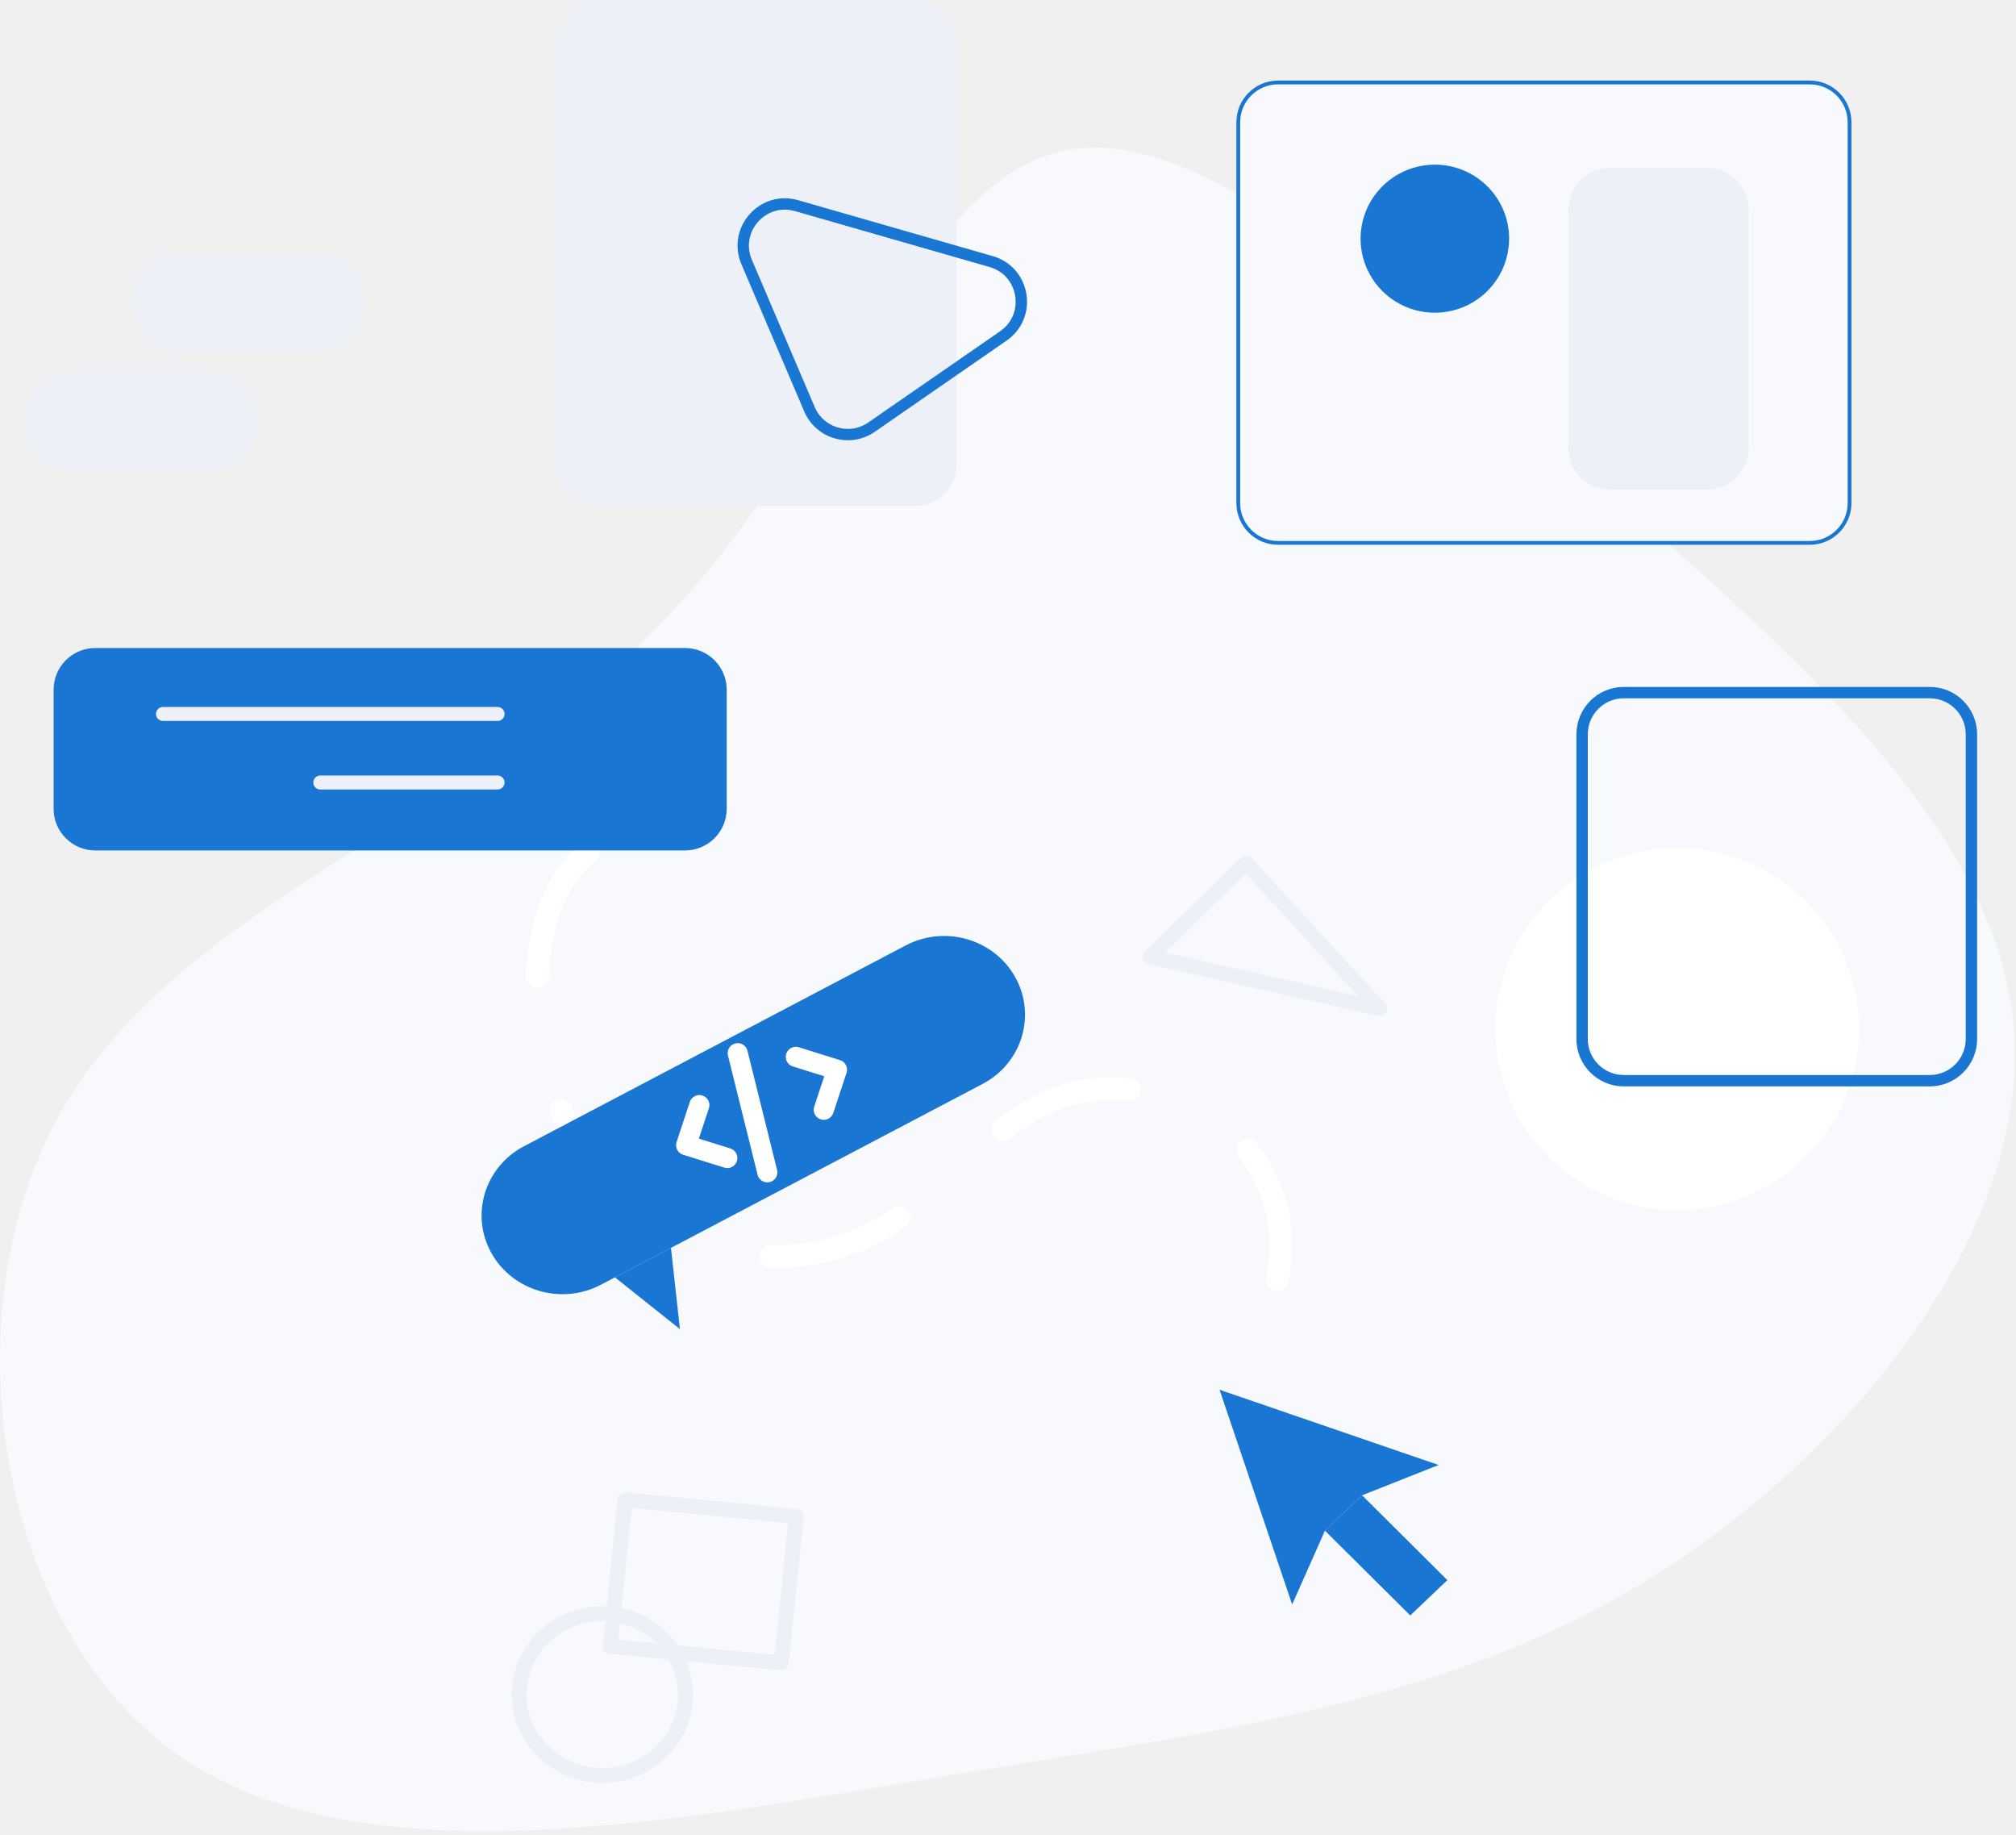
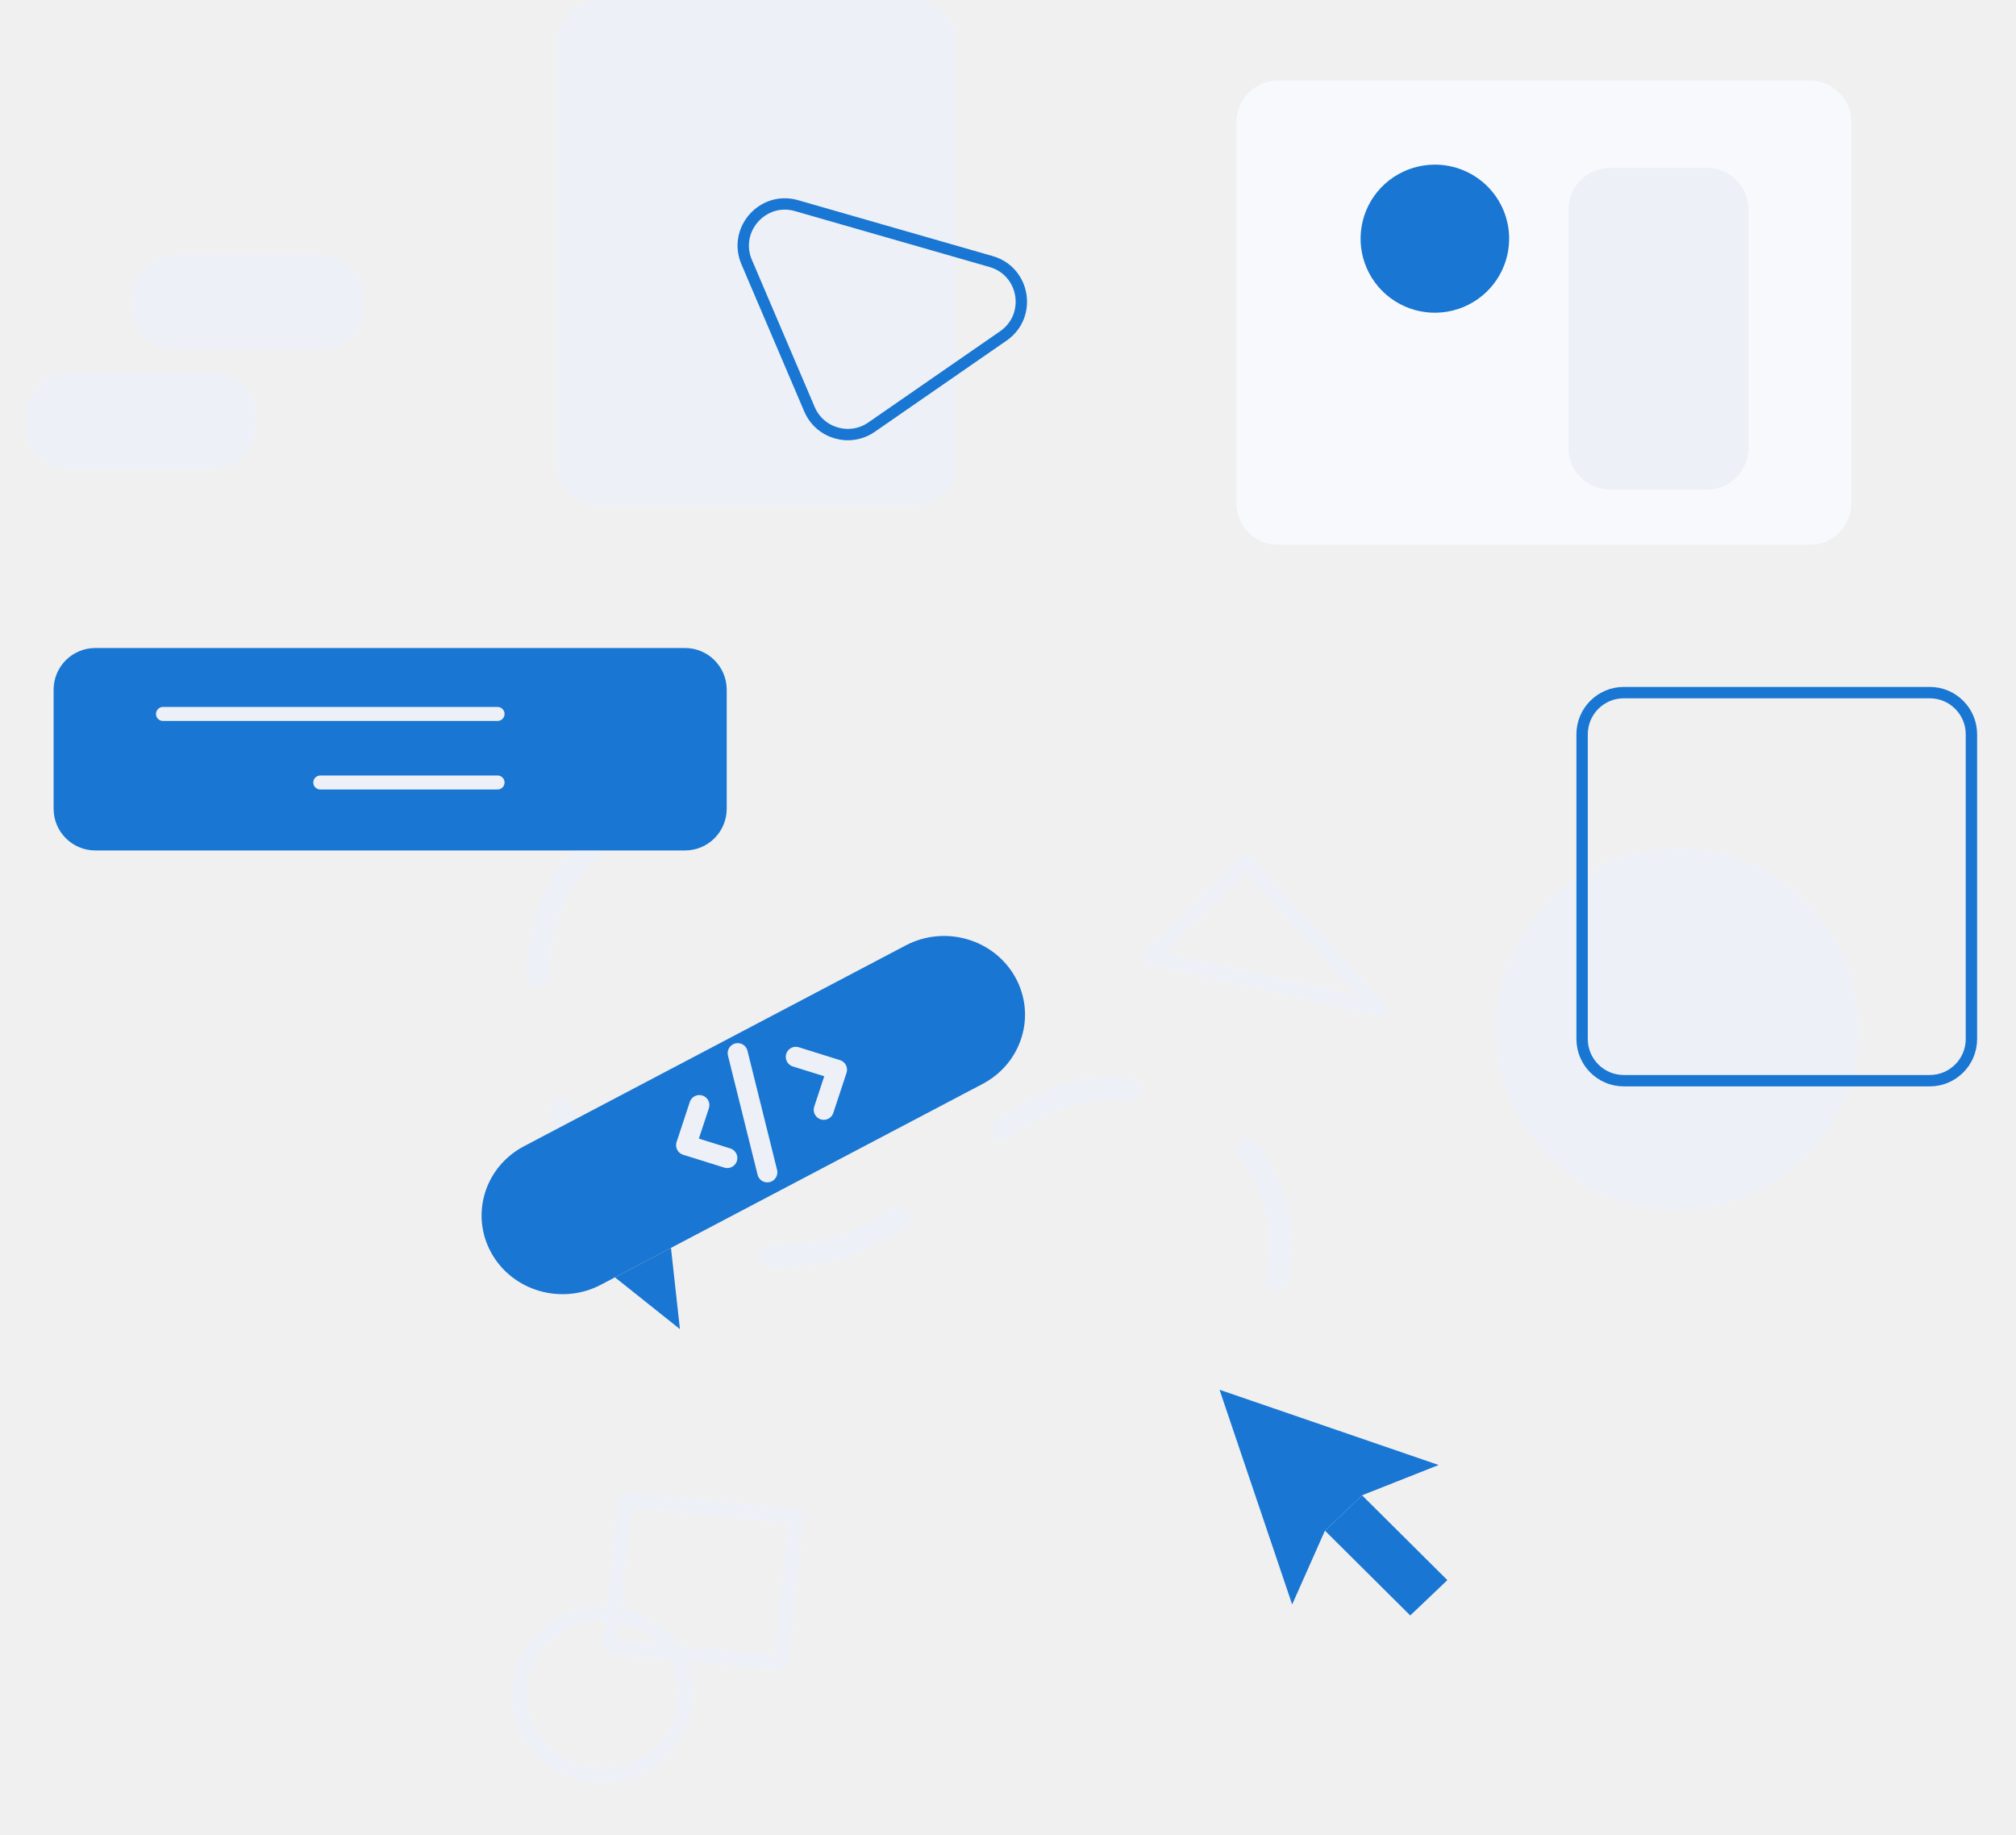
<svg xmlns="http://www.w3.org/2000/svg" width="532" height="484" viewBox="0 0 532 484" fill="none">
-   <path d="M413.583 120.221C467.006 166.815 525.472 215.109 531.169 268.94C537.015 322.913 489.837 382.429 436.394 415.812C382.951 449.196 323.224 456.433 251.387 468.226C179.699 480.153 96.035 496.771 47.609 463.394C-0.817 430.018 -14.107 346.633 16.107 293.387C46.321 240.14 120.12 217.098 168.58 170.363C217.04 123.775 240.127 53.608 275.904 41.103C311.681 28.463 360.141 73.633 413.583 120.221Z" fill="#F7F9FC" />
-   <path d="M337.266 21.754H477.576C483.375 21.754 488.076 26.455 488.076 32.254V132.727C488.076 138.526 483.375 143.227 477.576 143.227H337.266C331.467 143.227 326.766 138.526 326.766 132.727V32.254C326.766 26.455 331.467 21.754 337.266 21.754Z" fill="#F7F9FC" stroke="#1976D2" />
+   <path d="M488.576 32.254C488.576 26.179 483.651 21.254 477.576 21.254H337.266C331.19 21.254 326.266 26.179 326.266 32.254V132.727C326.266 138.802 331.19 143.727 337.266 143.727H477.576C483.651 143.727 488.576 138.802 488.576 132.727V32.254Z" fill="#F7F9FC" />
  <path d="M461.424 55.282C461.424 49.207 456.499 44.282 450.424 44.282H424.895C418.819 44.282 413.895 49.207 413.895 55.282V118.206C413.895 124.281 418.819 129.206 424.895 129.206H450.424C456.499 129.206 461.424 124.281 461.424 118.206V55.282Z" fill="#EDF1F7" />
-   <path d="M398.241 62.964C398.242 66.828 397.094 70.605 394.94 73.819C392.787 77.032 389.726 79.537 386.145 81.016C382.562 82.496 378.62 82.883 374.817 82.13C371.015 81.376 367.522 79.516 364.78 76.784C362.039 74.051 360.172 70.57 359.415 66.78C358.659 62.99 359.048 59.062 360.532 55.492C362.016 51.922 364.53 48.872 367.755 46.726C370.979 44.58 374.77 43.435 378.647 43.437C383.843 43.437 388.828 45.494 392.502 49.156C396.177 52.818 398.241 57.785 398.241 62.964Z" fill="#1976D2" />
-   <path d="M490.535 271.475C490.535 280.926 487.724 290.164 482.455 298.022C477.186 305.88 469.698 312.005 460.937 315.621C452.175 319.238 442.535 320.185 433.234 318.341C423.933 316.497 415.39 311.946 408.684 305.263C401.979 298.581 397.412 290.066 395.562 280.797C393.712 271.528 394.661 261.92 398.29 253.189C401.919 244.458 408.065 236.995 415.95 231.744C423.834 226.494 433.105 223.691 442.588 223.691C455.305 223.691 467.5 228.726 476.492 237.687C485.484 246.648 490.535 258.802 490.535 271.475Z" fill="white" />
+   <path d="M398.245 62.964C398.246 66.828 397.098 70.605 394.944 73.819C392.791 77.032 389.73 79.537 386.148 81.016C382.566 82.496 378.624 82.883 374.821 82.13C371.019 81.376 367.526 79.516 364.784 76.784C362.043 74.051 360.176 70.57 359.419 66.78C358.663 62.99 359.052 59.062 360.536 55.492C362.02 51.922 364.534 48.872 367.758 46.726C370.983 44.58 374.774 43.435 378.651 43.437C383.847 43.437 388.831 45.494 392.506 49.156C396.181 52.818 398.245 57.785 398.245 62.964Z" fill="#1976D2" />
+   <path d="M490.539 271.475C490.539 280.926 487.728 290.164 482.459 298.022C477.19 305.88 469.702 312.005 460.941 315.621C452.179 319.238 442.539 320.185 433.238 318.341C423.937 316.497 415.394 311.946 408.688 305.263C401.983 298.581 397.416 290.066 395.566 280.797C393.716 271.528 394.665 261.92 398.294 253.189C401.923 244.458 408.069 236.995 415.953 231.744C423.838 226.494 433.109 223.691 442.592 223.691C455.309 223.691 467.504 228.726 476.496 237.687C485.488 246.648 490.539 258.802 490.539 271.475Z" fill="#EDF1F7" />
  <path d="M520.238 193.729C520.238 187.653 515.313 182.729 509.238 182.729H428.5C422.425 182.729 417.5 187.653 417.5 193.729V274.116C417.5 280.191 422.425 285.116 428.5 285.116H509.238C515.313 285.116 520.238 280.191 520.238 274.116V193.729Z" stroke="#1976D2" stroke-width="3" stroke-linecap="round" stroke-linejoin="round" />
-   <path d="M191.767 181.962C191.767 175.887 186.843 170.962 180.767 170.962H25.145C19.069 170.962 14.145 175.887 14.145 181.962V213.37C14.145 219.445 19.069 224.37 25.145 224.37H180.767C186.843 224.37 191.767 219.445 191.767 213.37V181.962Z" fill="#1976D2" />
+   <path d="M191.771 181.962C191.771 175.887 186.847 170.962 180.771 170.962H25.148C19.073 170.962 14.148 175.887 14.148 181.962V213.37C14.148 219.445 19.073 224.37 25.148 224.37H180.771C186.847 224.37 191.771 219.445 191.771 213.37V181.962Z" fill="#1976D2" />
  <path d="M176.49 197.397C176.491 200.481 175.575 203.495 173.857 206.06C172.139 208.625 169.696 210.624 166.837 211.805C163.979 212.986 160.834 213.295 157.799 212.695C154.764 212.094 151.976 210.61 149.787 208.43C147.599 206.25 146.108 203.472 145.504 200.448C144.9 197.424 145.21 194.289 146.394 191.44C147.577 188.591 149.582 186.155 152.155 184.442C154.728 182.729 157.752 181.814 160.847 181.814C164.994 181.814 168.972 183.456 171.905 186.378C174.839 189.3 176.488 193.264 176.49 197.397Z" fill="#1976D2" />
  <path d="M131.301 188.359H43.012" stroke="#EDF1F7" stroke-width="3.69" stroke-linecap="round" stroke-linejoin="round" />
-   <path d="M131.297 206.442H84.516" stroke="#EDF1F7" stroke-width="3.69" stroke-linecap="round" stroke-linejoin="round" />
+   <path d="M131.3 206.442H84.519" stroke="#EDF1F7" stroke-width="3.69" stroke-linecap="round" stroke-linejoin="round" />
  <path d="M252.486 11C252.486 4.925 247.561 0 241.486 0H157.922C151.847 0 146.922 4.925 146.922 11V122.493C146.922 128.568 151.847 133.493 157.922 133.493H241.486C247.561 133.493 252.486 128.568 252.486 122.493V11Z" fill="#EDF1F7" />
  <path d="M210.19 54.252C201.284 51.693 193.399 60.62 197.037 69.143L213.611 107.967C216.344 114.369 224.261 116.655 229.986 112.694L264.776 88.624C272.408 83.344 270.474 71.568 261.555 69.005L210.19 54.252Z" stroke="#1976D2" stroke-width="3" stroke-linecap="round" stroke-linejoin="round" />
  <path d="M95.848 78.109C95.848 72.034 90.923 67.109 84.848 67.109H46.062C39.987 67.109 35.062 72.034 35.062 78.109V81.409C35.062 87.484 39.987 92.409 46.062 92.409H84.848C90.923 92.409 95.848 87.484 95.848 81.409V78.109Z" fill="#EDF1F7" />
  <path d="M67.563 109.383C67.563 103.308 62.638 98.383 56.563 98.383H17.777C11.702 98.383 6.777 103.308 6.777 109.383V112.682C6.777 118.758 11.702 123.682 17.777 123.682H56.563C62.638 123.682 67.563 118.758 67.563 112.682V109.383Z" fill="#EDF1F7" />
  <g clip-path="url(#clip0)">
-     <path d="M154.944 225.246C130.186 244.094 139.401 320.421 190.161 330.051C249.606 341.327 253.623 282.288 298.692 287.583C337.884 292.191 349.647 333.416 325.379 359.266" stroke="white" stroke-width="6" stroke-linecap="round" stroke-linejoin="round" stroke-dasharray="36 36" />
+     <path d="M154.944 225.246C130.186 244.094 139.401 320.421 190.161 330.051C249.606 341.327 253.623 282.288 298.692 287.583C337.884 292.191 349.647 333.416 325.379 359.266" stroke="#EDF1F7" stroke-width="6" stroke-linecap="round" stroke-linejoin="round" stroke-dasharray="36 36" />
    <path d="M238.989 249.435L138.281 302.405C127.91 307.86 124.048 320.461 129.655 330.549C135.262 340.637 148.216 344.393 158.587 338.938L259.295 285.968C269.666 280.513 273.528 267.912 267.921 257.824C262.314 247.736 249.36 243.98 238.989 249.435Z" fill="#1976D2" />
-     <path d="M191.924 305.514L181.062 302.123L184.551 291.555" stroke="white" stroke-width="5.3" stroke-linecap="round" stroke-linejoin="round" />
-     <path d="M210.008 278.825L220.87 282.219L217.384 292.785" stroke="white" stroke-width="5.3" stroke-linecap="round" stroke-linejoin="round" />
-     <path d="M194.676 277.858L202.488 309.287" stroke="white" stroke-width="5.3" stroke-linecap="round" stroke-linejoin="round" />
+     <path d="M191.924 305.514L181.062 302.123L184.551 291.555" stroke="#EDF1F7" stroke-width="5.3" stroke-linecap="round" stroke-linejoin="round" />
+     <path d="M210.008 278.825L220.87 282.219L217.384 292.785" stroke="#EDF1F7" stroke-width="5.3" stroke-linecap="round" stroke-linejoin="round" />
+     <path d="M194.676 277.858L202.488 309.287" stroke="#EDF1F7" stroke-width="5.3" stroke-linecap="round" stroke-linejoin="round" />
    <path d="M162.277 336.994L179.423 350.653L177.061 329.217" fill="#1976D2" />
    <path d="M359.432 394.499L379.638 386.506L321.824 366.652L340.985 423.303L349.636 403.825" fill="#1976D2" />
    <path d="M359.433 394.499L381.944 416.874L372.148 426.2L349.637 403.825" fill="#1976D2" />
    <path d="M328.822 227.659L303.488 252.447L364.063 266.083L328.822 227.659Z" stroke="#EDF1F7" stroke-width="3.95" stroke-linecap="round" stroke-linejoin="round" />
    <path d="M164.962 395.674L160.996 434.33L206.166 438.716L210.132 400.06L164.962 395.674Z" stroke="#EDF1F7" stroke-width="3.95" stroke-linecap="round" stroke-linejoin="round" />
    <path d="M158.951 468.415C171.074 468.415 180.902 458.855 180.902 447.062C180.902 435.268 171.074 425.708 158.951 425.708C146.828 425.708 137 435.268 137 447.062C137 458.855 146.828 468.415 158.951 468.415Z" stroke="#EDF1F7" stroke-width="3.95" stroke-linecap="round" stroke-linejoin="round" />
  </g>
  <defs>
    <clipPath id="clip0">
      <rect width="265" height="258.3" fill="white" transform="translate(117 224.475)" />
    </clipPath>
  </defs>
</svg>
